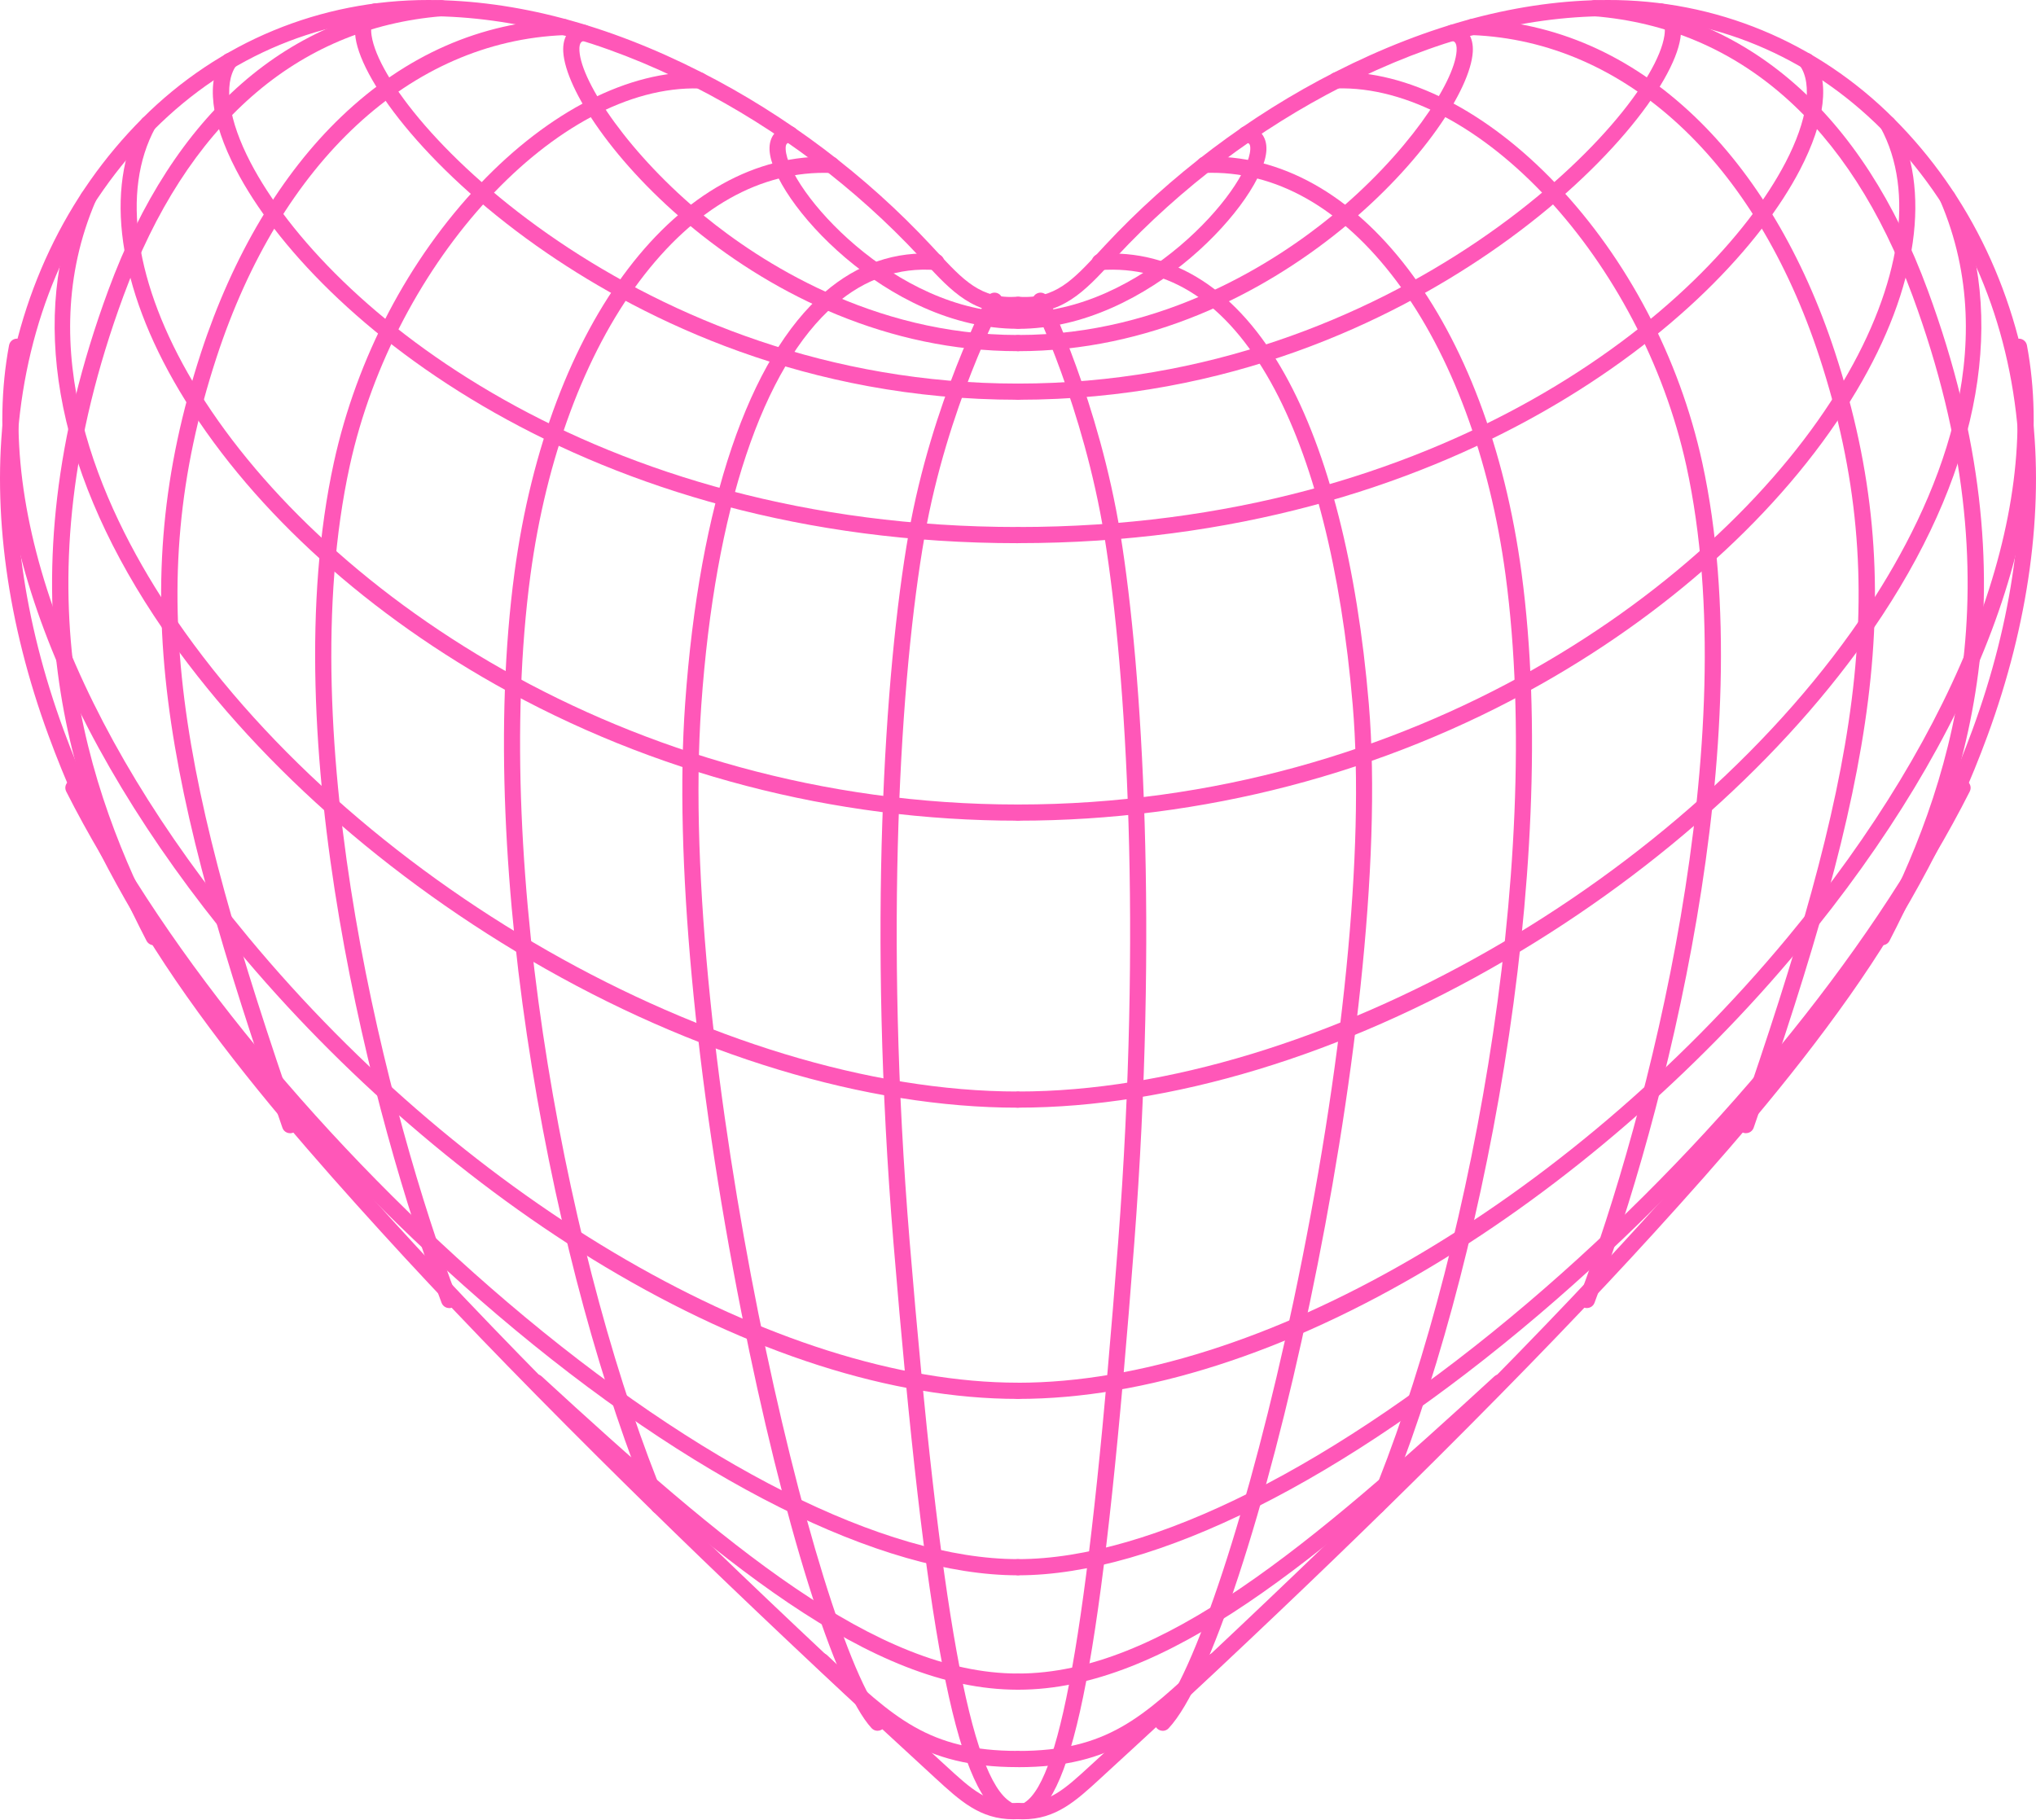
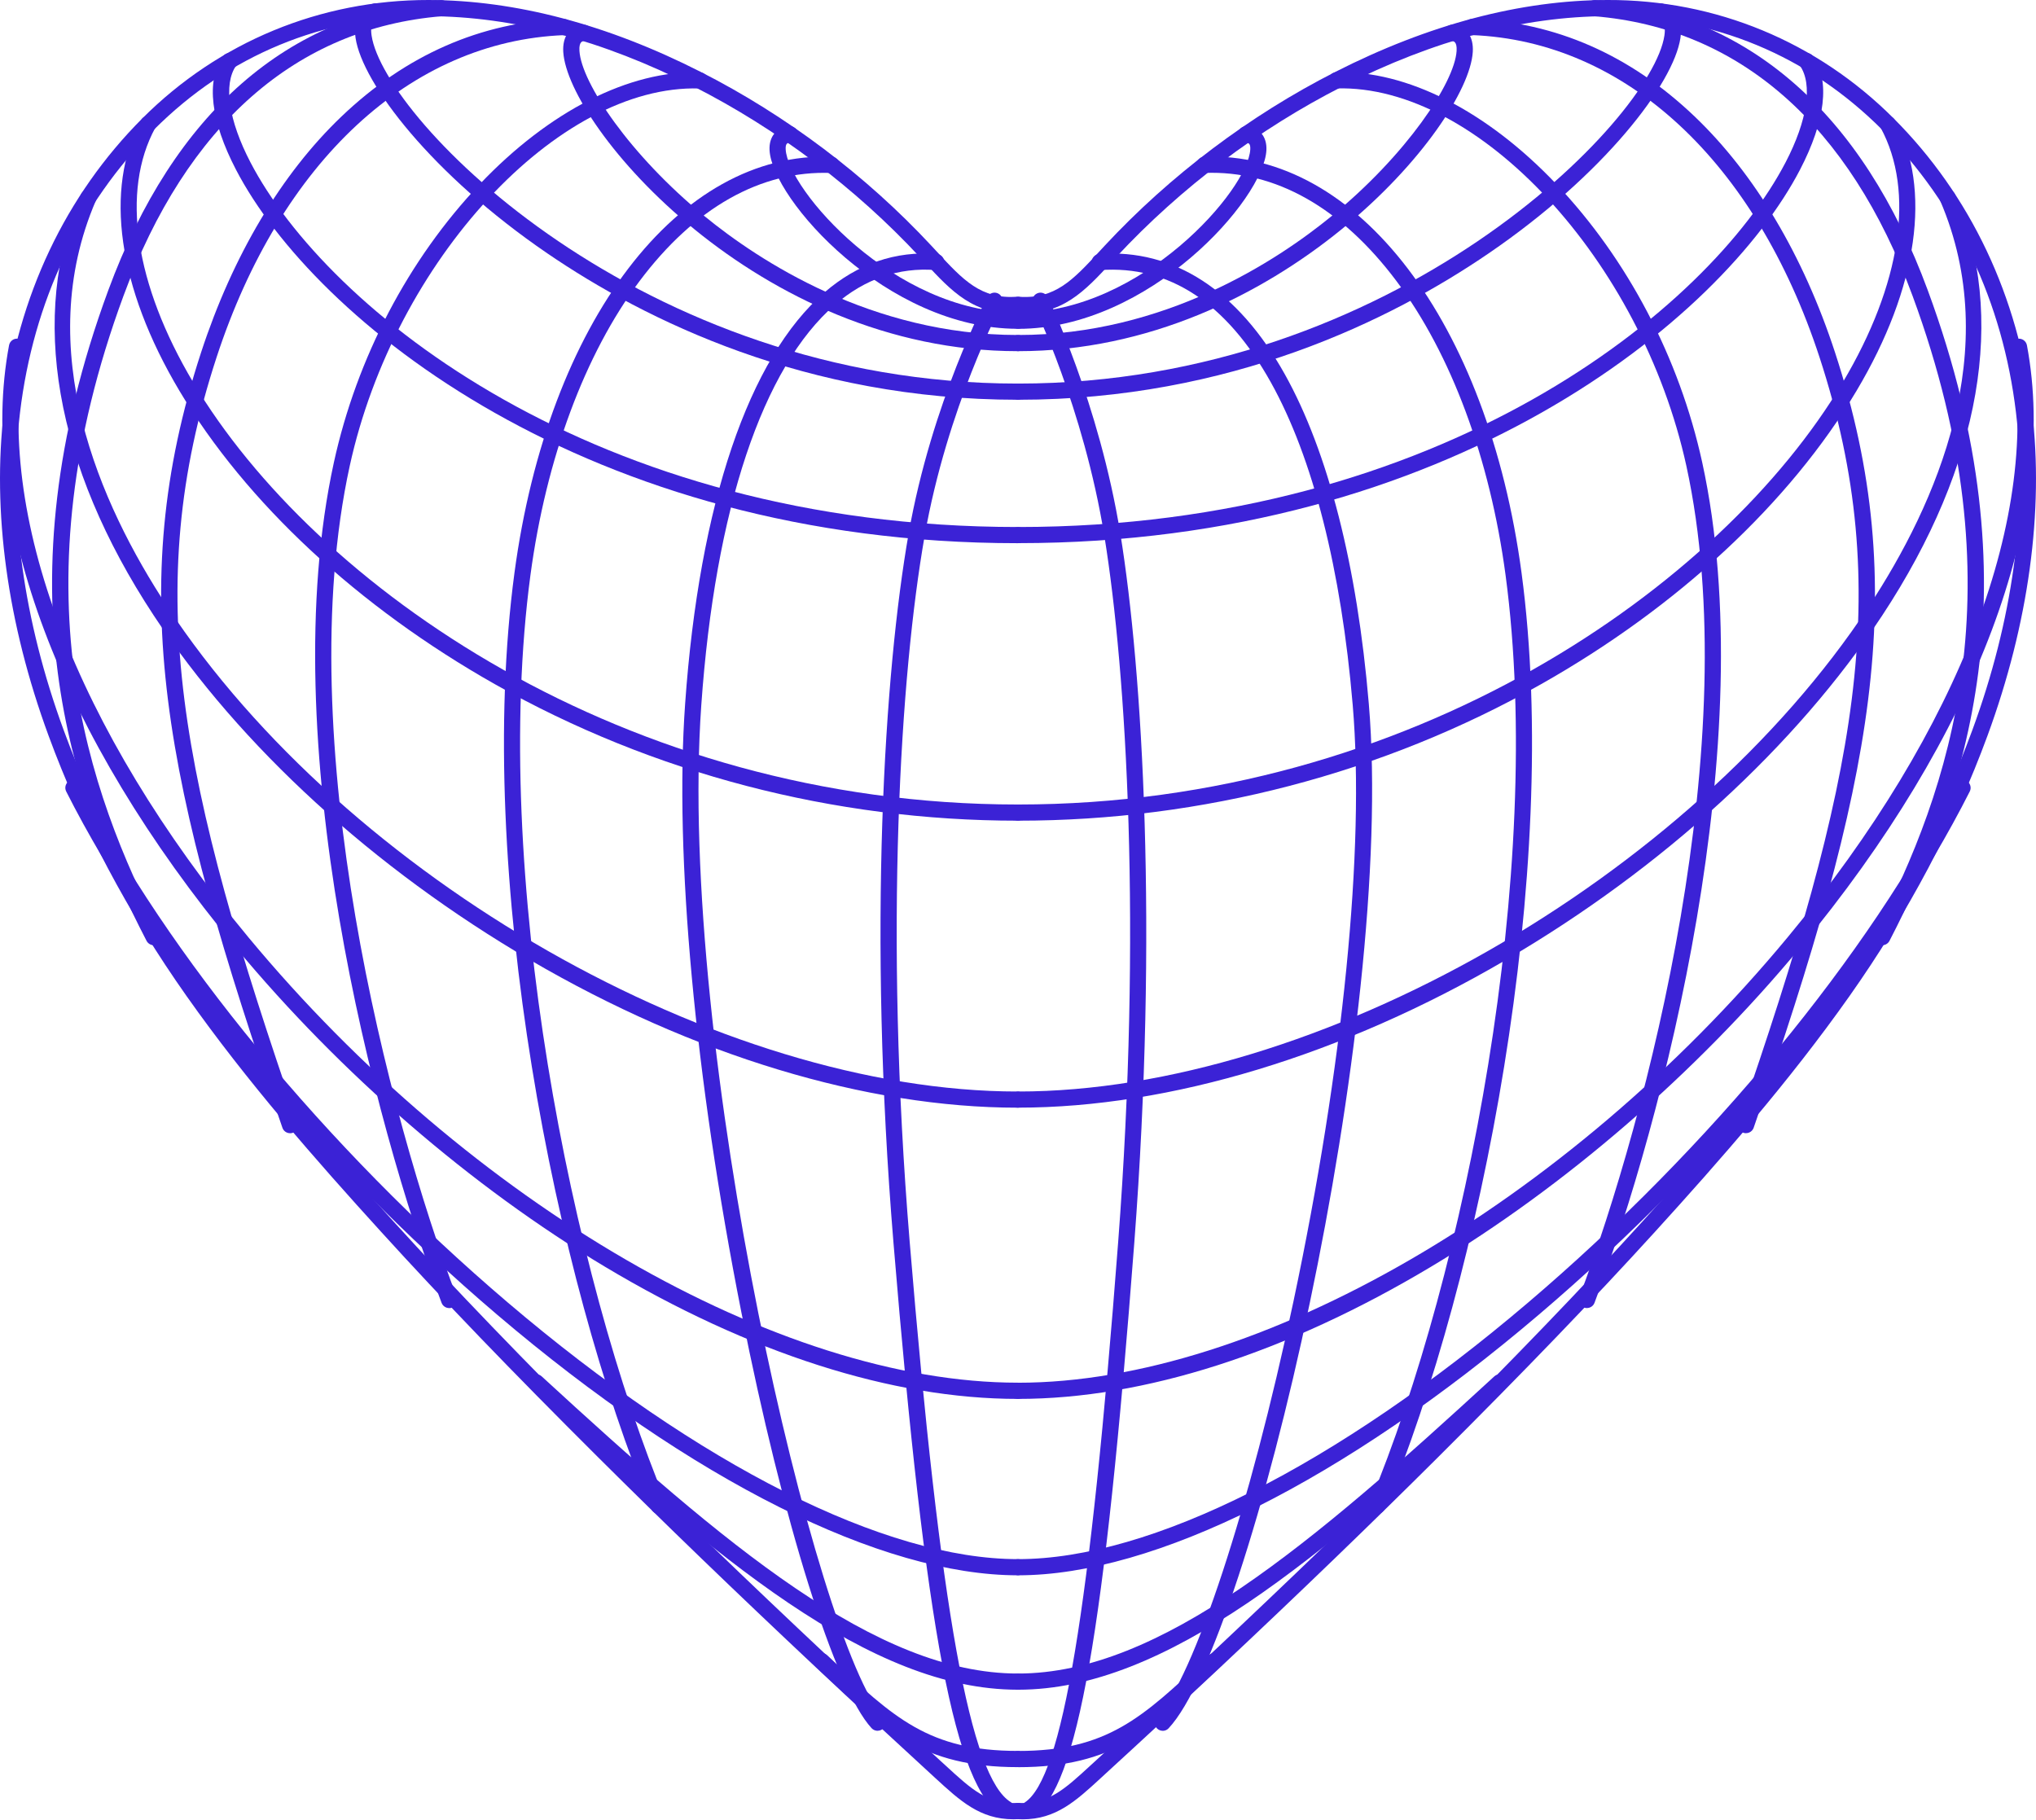
<svg xmlns="http://www.w3.org/2000/svg" id="Layer_2" data-name="Layer 2" viewBox="0 0 440.41 393.57">
  <g id="_ÎÓÈ_1" data-name="—ÎÓÈ_1">
    <g>
      <g>
        <g>
-           <path d="m220.15,302.63c-27.15,0-58.03-9.89-89.3-28.6-28.89-17.29-57.23-41.79-79.8-68.99C12.93,159.08-4.96,111.57,1.96,74.69c.18-.95,1.09-1.58,2.04-1.4.95.18,1.58,1.09,1.4,2.04-6.73,35.86,10.89,82.32,48.35,127.46,47.81,57.62,114.68,96.33,166.4,96.33.97,0,1.75.78,1.75,1.75s-.78,1.75-1.75,1.75Z" style="fill: #ff57b8;" />
-           <path d="m220.15,86.48c-45.8,0-80.62-17.23-101.77-31.68-24.95-17.05-39.99-36.73-41.47-46.59-.81-5.4,2.37-6.98,3.77-7.41.92-.28,1.9.24,2.19,1.16.28.92-.24,1.9-1.16,2.19-.49.15-1.78.55-1.33,3.55,2.72,18.15,58.27,75.28,139.77,75.28.97,0,1.75.78,1.75,1.75s-.78,1.75-1.75,1.75Z" style="fill: #ff57b8;" />
-           <path d="m220.15,340.79c-29.47,0-70.51-20.54-112.59-56.36-39.62-33.73-74.48-76.05-93.24-113.21-.44-.86-.09-1.92.77-2.35.86-.44,1.92-.09,2.35.77,18.56,36.76,53.1,78.68,92.38,112.12,41.46,35.29,81.67,55.53,110.32,55.53.97,0,1.75.78,1.75,1.75s-.78,1.75-1.75,1.75Z" style="fill: #ff57b8;" />
-           <path d="m220.15,75.97c-56.24,0-97.32-48.6-98.31-64.74-.2-3.32,1.36-5.52,4.2-5.87.96-.12,1.83.56,1.95,1.52.12.96-.56,1.83-1.52,1.95-.47.06-1.26.16-1.13,2.18.42,6.89,10.89,22.52,27.05,35.75,11.73,9.6,36.13,25.71,67.77,25.71.97,0,1.75.78,1.75,1.75s-.78,1.75-1.75,1.75Z" style="fill: #ff57b8;" />
-           <path d="m220.15,365.54c-31.91,0-65.17-28.26-105.34-65.21-.71-.65-.76-1.76-.1-2.47.65-.71,1.76-.76,2.47-.1,39.6,36.42,72.32,64.28,102.97,64.28.97,0,1.75.78,1.75,1.75s-.78,1.75-1.75,1.75Z" style="fill: #ff57b8;" />
-           <path d="m220.15,71.13c-28.33,0-53.2-28.09-53.69-38.68-.13-2.91,1.5-4.87,4.26-5.13.96-.09,1.81.62,1.9,1.58.09.96-.62,1.81-1.58,1.9-.69.06-1.15.2-1.09,1.48.4,8.66,23.48,35.34,50.19,35.34.97,0,1.75.78,1.75,1.75s-.78,1.75-1.75,1.75Z" style="fill: #ff57b8;" />
-           <path d="m220.15,382.29c-20.6,0-29.04-7.94-43.03-21.11l-.58-.55c-.7-.66-.74-1.77-.08-2.47.66-.7,1.77-.74,2.47-.08l.58.55c13.81,13,21.42,20.15,40.63,20.15.97,0,1.75.78,1.75,1.75s-.78,1.75-1.75,1.75Z" style="fill: #ff57b8;" />
-           <path d="m220.15,117.51c-93.2,0-152.18-48.31-169.09-80.78-5.51-10.58-6.53-19.29-2.86-24.52.55-.79,1.65-.98,2.44-.43.79.55.98,1.65.43,2.44-2.79,3.99-1.63,11.8,3.1,20.89,16.51,31.71,74.34,78.9,165.99,78.9.97,0,1.75.78,1.75,1.75s-.78,1.75-1.75,1.75Z" style="fill: #ff57b8;" />
-           <path d="m220.15,177.54c-39.82,0-78.93-10.21-113.09-29.52-29.59-16.73-53.83-39.27-68.25-63.48-13.32-22.36-16.34-43.7-8.3-58.55.46-.85,1.52-1.17,2.37-.7.85.46,1.17,1.52.7,2.37-7.44,13.73-4.44,33.81,8.23,55.09,26.18,43.97,93.16,91.29,178.33,91.29.97,0,1.75.78,1.75,1.75s-.78,1.75-1.75,1.75Z" style="fill: #ff57b8;" />
-           <path d="m220.15,239.63c-32.78,0-70.22-11.34-105.42-31.92-33.93-19.84-62.86-46.32-81.47-74.56C11.84,100.63,6.24,68.29,17.49,42.08c.38-.89,1.41-1.3,2.3-.92.89.38,1.3,1.41.92,2.3-13.81,32.16.8,65.47,15.48,87.76,38.76,58.83,119.57,104.91,183.96,104.91.97,0,1.75.78,1.75,1.75s-.78,1.75-1.75,1.75Z" style="fill: #ff57b8;" />
-           <path d="m219.2,393.57c-7.2,0-11.51-3.98-16.92-8.95l-1.03-.95c-8.4-7.7-16.73-15.42-24.76-22.96-17.4-16.34-32.81-31.21-47.12-45.46-18.74-18.66-33.64-34.14-46.89-48.72-14.15-15.56-29.05-32.51-42.11-51.03-12.7-18-22.75-36.97-29.87-56.36C1.59,134.91-1.74,110.59.86,88.84c2.96-24.73,13.31-46.6,29.95-63.25C47.35,9.04,69.33-.02,92.69,0c18.85.04,38.68,5.28,58.92,15.57,18.48,9.39,35.72,22.39,49.85,37.58l1.12,1.21c5.78,6.25,9.59,10.38,17.45,9.84.96-.07,1.8.66,1.87,1.63.07.96-.66,1.8-1.63,1.87-9.52.65-14.5-4.73-20.26-10.96l-1.11-1.2c-13.86-14.9-30.76-27.64-48.88-36.85-19.75-10.04-39.04-15.15-57.34-15.19-22.76-.06-43.29,8.45-59.39,24.56C17.21,44.15,7.2,65.31,4.33,89.25c-2.54,21.21.73,44.96,9.44,68.69,7.01,19.11,16.92,37.8,29.45,55.55,12.96,18.37,27.77,35.22,41.84,50.69,13.21,14.53,28.08,29.97,46.77,48.59,14.28,14.23,29.67,29.07,47.05,45.39,8.02,7.53,16.34,15.25,24.73,22.93l1.04.95c5.45,5.01,9.04,8.33,15.41,8,.96-.05,1.79.69,1.84,1.66.05.97-.69,1.79-1.66,1.84-.35.02-.7.03-1.04.03Z" style="fill: #ff57b8;" />
+           <path d="m220.15,302.63c-27.15,0-58.03-9.89-89.3-28.6-28.89-17.29-57.23-41.79-79.8-68.99C12.93,159.08-4.96,111.57,1.96,74.69c.18-.95,1.09-1.58,2.04-1.4.95.18,1.58,1.09,1.4,2.04-6.73,35.86,10.89,82.32,48.35,127.46,47.81,57.62,114.68,96.33,166.4,96.33.97,0,1.75.78,1.75,1.75s-.78,1.75-1.75,1.75Z" style="fill: #3B22D6;" />
+           <path d="m220.15,86.48c-45.8,0-80.62-17.23-101.77-31.68-24.95-17.05-39.99-36.73-41.47-46.59-.81-5.4,2.37-6.98,3.77-7.41.92-.28,1.9.24,2.19,1.16.28.92-.24,1.9-1.16,2.19-.49.15-1.78.55-1.33,3.55,2.72,18.15,58.27,75.28,139.77,75.28.97,0,1.75.78,1.75,1.75s-.78,1.75-1.75,1.75Z" style="fill: #3B22D6;" />
+           <path d="m220.15,340.79c-29.47,0-70.51-20.54-112.59-56.36-39.62-33.73-74.48-76.05-93.24-113.21-.44-.86-.09-1.92.77-2.35.86-.44,1.92-.09,2.35.77,18.56,36.76,53.1,78.68,92.38,112.12,41.46,35.29,81.67,55.53,110.32,55.53.97,0,1.75.78,1.75,1.75s-.78,1.75-1.75,1.75Z" style="fill: #3B22D6;" />
+           <path d="m220.15,75.97c-56.24,0-97.32-48.6-98.31-64.74-.2-3.32,1.36-5.52,4.2-5.87.96-.12,1.83.56,1.95,1.52.12.96-.56,1.83-1.52,1.95-.47.06-1.26.16-1.13,2.18.42,6.89,10.89,22.52,27.05,35.75,11.73,9.6,36.13,25.71,67.77,25.71.97,0,1.75.78,1.75,1.75s-.78,1.75-1.75,1.75Z" style="fill: #3B22D6;" />
+           <path d="m220.15,365.54c-31.91,0-65.17-28.26-105.34-65.21-.71-.65-.76-1.76-.1-2.47.65-.71,1.76-.76,2.47-.1,39.6,36.42,72.32,64.28,102.97,64.28.97,0,1.75.78,1.75,1.75s-.78,1.75-1.75,1.75Z" style="fill: #3B22D6;" />
+           <path d="m220.15,71.13c-28.33,0-53.2-28.09-53.69-38.68-.13-2.91,1.5-4.87,4.26-5.13.96-.09,1.81.62,1.9,1.58.09.96-.62,1.81-1.58,1.9-.69.06-1.15.2-1.09,1.48.4,8.66,23.48,35.34,50.19,35.34.97,0,1.75.78,1.75,1.75s-.78,1.75-1.75,1.75Z" style="fill: #3B22D6;" />
+           <path d="m220.15,382.29c-20.6,0-29.04-7.94-43.03-21.11l-.58-.55c-.7-.66-.74-1.77-.08-2.47.66-.7,1.77-.74,2.47-.08l.58.55c13.81,13,21.42,20.15,40.63,20.15.97,0,1.75.78,1.75,1.75s-.78,1.75-1.75,1.75Z" style="fill: #3B22D6;" />
+           <path d="m220.15,117.51c-93.2,0-152.18-48.31-169.09-80.78-5.51-10.58-6.53-19.29-2.86-24.52.55-.79,1.65-.98,2.44-.43.79.55.98,1.65.43,2.44-2.79,3.99-1.63,11.8,3.1,20.89,16.51,31.71,74.34,78.9,165.99,78.9.97,0,1.75.78,1.75,1.75s-.78,1.75-1.75,1.75Z" style="fill: #3B22D6;" />
+           <path d="m220.15,177.54c-39.82,0-78.93-10.21-113.09-29.52-29.59-16.73-53.83-39.27-68.25-63.48-13.32-22.36-16.34-43.7-8.3-58.55.46-.85,1.52-1.17,2.37-.7.85.46,1.17,1.52.7,2.37-7.44,13.73-4.44,33.81,8.23,55.09,26.18,43.97,93.16,91.29,178.33,91.29.97,0,1.75.78,1.75,1.75s-.78,1.75-1.75,1.75Z" style="fill: #3B22D6;" />
+           <path d="m220.15,239.63c-32.78,0-70.22-11.34-105.42-31.92-33.93-19.84-62.86-46.32-81.47-74.56C11.84,100.63,6.24,68.29,17.49,42.08c.38-.89,1.41-1.3,2.3-.92.89.38,1.3,1.41.92,2.3-13.81,32.16.8,65.47,15.48,87.76,38.76,58.83,119.57,104.91,183.96,104.91.97,0,1.75.78,1.75,1.75s-.78,1.75-1.75,1.75Z" style="fill: #3B22D6;" />
+           <path d="m219.2,393.57c-7.2,0-11.51-3.98-16.92-8.95l-1.03-.95c-8.4-7.7-16.73-15.42-24.76-22.96-17.4-16.34-32.81-31.21-47.12-45.46-18.74-18.66-33.64-34.14-46.89-48.72-14.15-15.56-29.05-32.51-42.11-51.03-12.7-18-22.75-36.97-29.87-56.36C1.59,134.91-1.74,110.59.86,88.84c2.96-24.73,13.31-46.6,29.95-63.25C47.35,9.04,69.33-.02,92.69,0c18.85.04,38.68,5.28,58.92,15.57,18.48,9.39,35.72,22.39,49.85,37.58l1.12,1.21c5.78,6.25,9.59,10.38,17.45,9.84.96-.07,1.8.66,1.87,1.63.07.96-.66,1.8-1.63,1.87-9.52.65-14.5-4.73-20.26-10.96l-1.11-1.2c-13.86-14.9-30.76-27.64-48.88-36.85-19.75-10.04-39.04-15.15-57.34-15.19-22.76-.06-43.29,8.45-59.39,24.56C17.21,44.15,7.2,65.31,4.33,89.25c-2.54,21.21.73,44.96,9.44,68.69,7.01,19.11,16.92,37.8,29.45,55.55,12.96,18.37,27.77,35.22,41.84,50.69,13.21,14.53,28.08,29.97,46.77,48.59,14.28,14.23,29.67,29.07,47.05,45.39,8.02,7.53,16.34,15.25,24.73,22.93l1.04.95c5.45,5.01,9.04,8.33,15.41,8,.96-.05,1.79.69,1.84,1.66.05.97-.69,1.79-1.66,1.84-.35.02-.7.03-1.04.03Z" style="fill: #3B22D6;" />
        </g>
-         <path d="m217.78,393.15c-.31,0-.62-.08-.9-.25-10.25-6.14-16.65-39.76-23.61-124.03-5.58-67.59-1.97-123.56,3.27-153.4,5-28.48,16.92-51.02,17.04-51.24.46-.85,1.52-1.17,2.37-.72.85.46,1.17,1.52.72,2.37-.12.22-11.79,22.28-16.68,50.19-5.2,29.63-8.78,85.25-3.22,152.51,6.59,79.77,13.14,116.05,21.92,121.31.83.5,1.1,1.57.6,2.4-.33.55-.91.85-1.5.85Z" style="fill: #ff57b8;" />
+         <path d="m217.78,393.15c-.31,0-.62-.08-.9-.25-10.25-6.14-16.65-39.76-23.61-124.03-5.58-67.59-1.97-123.56,3.27-153.4,5-28.48,16.92-51.02,17.04-51.24.46-.85,1.52-1.17,2.37-.72.85.46,1.17,1.52.72,2.37-.12.22-11.79,22.28-16.68,50.19-5.2,29.63-8.78,85.25-3.22,152.51,6.59,79.77,13.14,116.05,21.92,121.31.83.5,1.1,1.57.6,2.4-.33.55-.91.85-1.5.85Z" style="fill: #3B22D6;" />
        <g>
-           <path d="m189.83,374.43c-.47,0-.94-.19-1.29-.56-7.91-8.58-19.22-44.73-28.17-89.96-10.06-50.87-14.5-98.85-12.17-131.64,3.06-43.27,13.77-74.89,30.15-89.02,7.19-6.2,15.36-9,24.29-8.32.96.07,1.68.92,1.61,1.88-.07.96-.91,1.69-1.88,1.61-7.96-.61-15.28,1.91-21.73,7.48-15.67,13.52-25.95,44.28-28.94,86.61-5.27,74.51,25.02,203.35,39.42,218.98.66.71.61,1.82-.1,2.47-.34.31-.76.46-1.19.46Z" style="fill: #ff57b8;" />
-           <path d="m142.51,327.51c-.69,0-1.34-.4-1.62-1.08-20.81-49.89-38.26-137.8-29.61-202.48,7.28-54.29,35.5-91.31,68.65-90.03.97.04,1.72.85,1.68,1.82-.04.97-.86,1.72-1.82,1.68-15.21-.59-29.55,7.51-41.47,23.42-11.82,15.78-20.2,38.36-23.58,63.58-8.56,64.07,8.75,151.21,29.38,200.67.37.89-.05,1.92-.94,2.29-.22.09-.45.14-.67.14Z" style="fill: #ff57b8;" />
-           <path d="m97.16,282.98c-.71,0-1.37-.43-1.64-1.13-14.82-39.29-36.4-121.78-23.3-181.8,4.94-22.6,16.15-43.98,31.56-60.21,15.03-15.83,32.38-24.65,47.61-24.2.97.03,1.73.84,1.7,1.8-.03.97-.84,1.73-1.8,1.7-30.57-.91-65.93,37.24-75.64,81.66-12.92,59.22,8.48,140.89,23.16,179.82.34.9-.12,1.91-1.02,2.26-.2.08-.41.11-.62.11Z" style="fill: #ff57b8;" />
-           <path d="m62.74,245.15c-.73,0-1.4-.45-1.65-1.18-25.74-74.43-34.39-116.32-17.59-167.74,6.86-20.96,17.36-38.61,30.37-51.03,13.93-13.3,30.09-20.4,48.04-21.1.96-.03,1.78.71,1.82,1.68.04.97-.71,1.78-1.68,1.82-33.24,1.3-61.35,27.36-75.21,69.72-16.49,50.46-7.9,91.84,17.57,165.51.32.91-.17,1.91-1.08,2.23-.19.07-.38.1-.57.1Z" style="fill: #ff57b8;" />
-           <path d="m33.26,204.48c-.63,0-1.24-.34-1.56-.95C15.34,171.93-.38,127.38,23.42,62.8,37.56,24.43,62.41,2.72,95.29.02c.97-.08,1.81.64,1.89,1.6.08.96-.64,1.81-1.6,1.89-31.42,2.58-55.24,23.5-68.87,60.5-23.33,63.29-7.92,106.95,8.11,137.91.44.86.11,1.91-.75,2.36-.26.13-.53.2-.8.2Z" style="fill: #ff57b8;" />
+           <path d="m189.83,374.43c-.47,0-.94-.19-1.29-.56-7.91-8.58-19.22-44.73-28.17-89.96-10.06-50.87-14.5-98.85-12.17-131.64,3.06-43.27,13.77-74.89,30.15-89.02,7.19-6.2,15.36-9,24.29-8.32.96.07,1.68.92,1.61,1.88-.07.96-.91,1.69-1.88,1.61-7.96-.61-15.28,1.91-21.73,7.48-15.67,13.52-25.95,44.28-28.94,86.61-5.27,74.51,25.02,203.35,39.42,218.98.66.71.61,1.82-.1,2.47-.34.31-.76.46-1.19.46Z" style="fill: #3B22D6;" />
+           <path d="m142.51,327.51c-.69,0-1.34-.4-1.62-1.08-20.81-49.89-38.26-137.8-29.61-202.48,7.28-54.29,35.5-91.31,68.65-90.03.97.04,1.72.85,1.68,1.82-.04.97-.86,1.72-1.82,1.68-15.21-.59-29.55,7.51-41.47,23.42-11.82,15.78-20.2,38.36-23.58,63.58-8.56,64.07,8.75,151.21,29.38,200.67.37.89-.05,1.92-.94,2.29-.22.09-.45.14-.67.14Z" style="fill: #3B22D6;" />
+           <path d="m97.16,282.98c-.71,0-1.37-.43-1.64-1.13-14.82-39.29-36.4-121.78-23.3-181.8,4.94-22.6,16.15-43.98,31.56-60.21,15.03-15.83,32.38-24.65,47.61-24.2.97.03,1.73.84,1.7,1.8-.03.97-.84,1.73-1.8,1.7-30.57-.91-65.93,37.24-75.64,81.66-12.92,59.22,8.48,140.89,23.16,179.82.34.9-.12,1.91-1.02,2.26-.2.08-.41.11-.62.11Z" style="fill: #3B22D6;" />
+           <path d="m62.74,245.15c-.73,0-1.4-.45-1.65-1.18-25.74-74.43-34.39-116.32-17.59-167.74,6.86-20.96,17.36-38.61,30.37-51.03,13.93-13.3,30.09-20.4,48.04-21.1.96-.03,1.78.71,1.82,1.68.04.97-.71,1.78-1.68,1.82-33.24,1.3-61.35,27.36-75.21,69.72-16.49,50.46-7.9,91.84,17.57,165.51.32.91-.17,1.91-1.08,2.23-.19.07-.38.1-.57.1Z" style="fill: #3B22D6;" />
+           <path d="m33.26,204.48c-.63,0-1.24-.34-1.56-.95C15.34,171.93-.38,127.38,23.42,62.8,37.56,24.43,62.41,2.72,95.29.02c.97-.08,1.81.64,1.89,1.6.08.96-.64,1.81-1.6,1.89-31.42,2.58-55.24,23.5-68.87,60.5-23.33,63.29-7.92,106.95,8.11,137.91.44.86.11,1.91-.75,2.36-.26.13-.53.2-.8.2Z" style="fill: #3B22D6;" />
        </g>
      </g>
      <g>
        <g>
-           <path d="m220.26,302.63c-.97,0-1.75-.78-1.75-1.75s.78-1.75,1.75-1.75c51.73,0,118.6-38.71,166.4-96.33,37.46-45.14,55.08-91.6,48.35-127.46-.18-.95.45-1.86,1.4-2.04.95-.18,1.86.45,2.04,1.4,6.93,36.89-10.97,84.4-49.09,130.34-22.57,27.21-50.91,51.71-79.8,68.99-31.27,18.71-62.14,28.6-89.3,28.6Z" style="fill: #ff57b8;" />
-           <path d="m220.26,86.48c-.97,0-1.75-.78-1.75-1.75s.78-1.75,1.75-1.75c81.5,0,137.05-57.13,139.77-75.28.45-3-.85-3.4-1.33-3.55-.92-.28-1.44-1.26-1.16-2.19.28-.92,1.26-1.44,2.19-1.16,1.4.43,4.58,2.02,3.77,7.41-1.48,9.86-16.51,29.54-41.47,46.59-21.15,14.45-55.97,31.68-101.77,31.68Z" style="fill: #ff57b8;" />
-           <path d="m220.26,340.79c-.97,0-1.75-.78-1.75-1.75s.78-1.75,1.75-1.75c28.65,0,68.86-20.24,110.32-55.53,39.29-33.44,73.82-75.36,92.38-112.12.44-.86,1.49-1.21,2.35-.77.86.44,1.21,1.49.77,2.35-18.76,37.16-53.62,79.48-93.24,113.21-42.08,35.82-83.12,56.36-112.59,56.36Z" style="fill: #ff57b8;" />
-           <path d="m220.26,75.97c-.97,0-1.75-.78-1.75-1.75s.78-1.75,1.75-1.75c31.64,0,56.04-16.11,67.77-25.71,16.16-13.23,26.62-28.86,27.05-35.75.12-2.02-.66-2.12-1.13-2.18-.96-.12-1.64-.99-1.52-1.95.12-.96.99-1.64,1.95-1.52,2.83.35,4.4,2.54,4.2,5.87-.99,16.14-42.07,64.74-98.31,64.74Z" style="fill: #ff57b8;" />
-           <path d="m220.26,365.54c-.97,0-1.75-.78-1.75-1.75s.78-1.75,1.75-1.75c30.65,0,63.37-27.86,102.97-64.28.71-.65,1.82-.61,2.47.1.65.71.61,1.82-.1,2.47-40.16,36.95-73.42,65.21-105.34,65.21Z" style="fill: #ff57b8;" />
-           <path d="m220.26,71.13c-.97,0-1.75-.78-1.75-1.75s.78-1.75,1.75-1.75c26.71,0,49.79-26.69,50.19-35.34.06-1.28-.39-1.41-1.09-1.48-.96-.09-1.67-.94-1.58-1.9.09-.96.94-1.67,1.9-1.58,2.76.26,4.39,2.22,4.26,5.13-.49,10.6-25.36,38.68-53.69,38.68Z" style="fill: #ff57b8;" />
-           <path d="m220.26,382.29c-.97,0-1.75-.78-1.75-1.75s.78-1.75,1.75-1.75c19.21,0,26.82-7.16,40.63-20.15l.58-.55c.7-.66,1.81-.63,2.47.08.66.7.63,1.81-.08,2.47l-.58.55c-13.99,13.16-22.43,21.11-43.03,21.11Z" style="fill: #ff57b8;" />
-           <path d="m220.26,117.51c-.97,0-1.75-.78-1.75-1.75s.78-1.75,1.75-1.75c91.64,0,149.47-47.18,165.99-78.9,4.73-9.09,5.89-16.9,3.1-20.9-.55-.79-.36-1.88.43-2.44.79-.55,1.88-.36,2.44.43,3.66,5.23,2.64,13.94-2.86,24.52-16.91,32.47-75.89,80.78-169.09,80.78Z" style="fill: #ff57b8;" />
-           <path d="m220.26,177.54c-.97,0-1.75-.78-1.75-1.75s.78-1.75,1.75-1.75c85.17,0,152.15-47.32,178.33-91.29,12.67-21.28,15.67-41.36,8.23-55.09-.46-.85-.14-1.91.7-2.37.85-.46,1.91-.14,2.37.7,8.04,14.84,5.02,36.19-8.3,58.55-14.42,24.21-38.66,46.76-68.25,63.48-34.16,19.31-73.27,29.52-113.09,29.52Z" style="fill: #ff57b8;" />
-           <path d="m220.26,239.63c-.97,0-1.75-.78-1.75-1.75s.78-1.75,1.75-1.75c64.39,0,145.2-46.08,183.96-104.91,14.68-22.29,29.29-55.6,15.48-87.76-.38-.89.03-1.92.92-2.3.89-.38,1.92.03,2.3.92,11.25,26.21,5.65,58.55-15.77,91.06-18.61,28.24-47.54,54.72-81.47,74.56-35.2,20.58-72.63,31.92-105.42,31.92Z" style="fill: #ff57b8;" />
-           <path d="m221.21,393.57c-.34,0-.69,0-1.04-.03-.97-.05-1.71-.87-1.66-1.84.05-.97.88-1.71,1.84-1.66,6.37.32,9.96-2.99,15.41-8l1.04-.95c8.4-7.69,16.72-15.41,24.73-22.93,17.37-16.32,32.76-31.16,47.05-45.39,18.69-18.62,33.56-34.06,46.77-48.59,14.07-15.47,28.88-32.32,41.84-50.69,12.52-17.75,22.43-36.44,29.45-55.55,8.71-23.73,11.98-47.48,9.44-68.69-2.86-23.94-12.87-45.1-28.95-61.19-16.06-16.07-36.53-24.56-59.2-24.56-.06,0-.13,0-.19,0-18.3.04-37.59,5.15-57.34,15.19-18.12,9.21-35.02,21.95-48.88,36.85l-1.11,1.2c-5.76,6.23-10.74,11.61-20.26,10.96-.96-.07-1.69-.9-1.63-1.87.07-.96.9-1.69,1.87-1.63,7.85.54,11.67-3.59,17.45-9.84l1.12-1.21c14.13-15.19,31.37-28.19,49.85-37.58C309.04,5.28,328.87.04,347.72,0c23.4-.07,45.34,9.04,61.88,25.59,16.64,16.65,27,38.52,29.95,63.25,2.6,21.75-.73,46.07-9.63,70.31-7.12,19.39-17.17,38.36-29.87,56.36-13.07,18.52-27.96,35.47-42.11,51.03-13.26,14.57-28.16,30.05-46.89,48.72-14.31,14.25-29.72,29.12-47.12,45.46-8.02,7.53-16.35,15.26-24.76,22.96l-1.03.95c-5.4,4.97-9.72,8.95-16.92,8.95Z" style="fill: #ff57b8;" />
+           <path d="m220.26,302.63c-.97,0-1.75-.78-1.75-1.75s.78-1.75,1.75-1.75c51.73,0,118.6-38.71,166.4-96.33,37.46-45.14,55.08-91.6,48.35-127.46-.18-.95.45-1.86,1.4-2.04.95-.18,1.86.45,2.04,1.4,6.93,36.89-10.97,84.4-49.09,130.34-22.57,27.21-50.91,51.71-79.8,68.99-31.27,18.71-62.14,28.6-89.3,28.6Z" style="fill: #3B22D6;" />
+           <path d="m220.26,86.48c-.97,0-1.75-.78-1.75-1.75s.78-1.75,1.75-1.75c81.5,0,137.05-57.13,139.77-75.28.45-3-.85-3.4-1.33-3.55-.92-.28-1.44-1.26-1.16-2.19.28-.92,1.26-1.44,2.19-1.16,1.4.43,4.58,2.02,3.77,7.41-1.48,9.86-16.51,29.54-41.47,46.59-21.15,14.45-55.97,31.68-101.77,31.68Z" style="fill: #3B22D6;" />
+           <path d="m220.26,340.79c-.97,0-1.75-.78-1.75-1.75s.78-1.75,1.75-1.75c28.65,0,68.86-20.24,110.32-55.53,39.29-33.44,73.82-75.36,92.38-112.12.44-.86,1.49-1.21,2.35-.77.86.44,1.21,1.49.77,2.35-18.76,37.16-53.62,79.48-93.24,113.21-42.08,35.82-83.12,56.36-112.59,56.36Z" style="fill: #3B22D6;" />
+           <path d="m220.26,75.97c-.97,0-1.75-.78-1.75-1.75s.78-1.75,1.75-1.75c31.64,0,56.04-16.11,67.77-25.71,16.16-13.23,26.62-28.86,27.05-35.75.12-2.02-.66-2.12-1.13-2.18-.96-.12-1.64-.99-1.52-1.95.12-.96.99-1.64,1.95-1.52,2.83.35,4.4,2.54,4.2,5.87-.99,16.14-42.07,64.74-98.31,64.74Z" style="fill: #3B22D6;" />
+           <path d="m220.26,365.54c-.97,0-1.75-.78-1.75-1.75s.78-1.75,1.75-1.75c30.65,0,63.37-27.86,102.97-64.28.71-.65,1.82-.61,2.47.1.65.71.61,1.82-.1,2.47-40.16,36.95-73.42,65.21-105.34,65.21Z" style="fill: #3B22D6;" />
+           <path d="m220.26,71.13c-.97,0-1.75-.78-1.75-1.75s.78-1.75,1.75-1.75c26.71,0,49.79-26.69,50.19-35.34.06-1.28-.39-1.41-1.09-1.48-.96-.09-1.67-.94-1.58-1.9.09-.96.94-1.67,1.9-1.58,2.76.26,4.39,2.22,4.26,5.13-.49,10.6-25.36,38.68-53.69,38.68Z" style="fill: #3B22D6;" />
+           <path d="m220.26,382.29c-.97,0-1.75-.78-1.75-1.75s.78-1.75,1.75-1.75c19.21,0,26.82-7.16,40.63-20.15l.58-.55c.7-.66,1.81-.63,2.47.08.66.7.63,1.81-.08,2.47l-.58.55c-13.99,13.16-22.43,21.11-43.03,21.11Z" style="fill: #3B22D6;" />
+           <path d="m220.26,117.51c-.97,0-1.75-.78-1.75-1.75s.78-1.75,1.75-1.75c91.64,0,149.47-47.18,165.99-78.9,4.73-9.09,5.89-16.9,3.1-20.9-.55-.79-.36-1.88.43-2.44.79-.55,1.88-.36,2.44.43,3.66,5.23,2.64,13.94-2.86,24.52-16.91,32.47-75.89,80.78-169.09,80.78Z" style="fill: #3B22D6;" />
+           <path d="m220.26,177.54c-.97,0-1.75-.78-1.75-1.75s.78-1.75,1.75-1.75c85.17,0,152.15-47.32,178.33-91.29,12.67-21.28,15.67-41.36,8.23-55.09-.46-.85-.14-1.91.7-2.37.85-.46,1.91-.14,2.37.7,8.04,14.84,5.02,36.19-8.3,58.55-14.42,24.21-38.66,46.76-68.25,63.48-34.16,19.31-73.27,29.52-113.09,29.52Z" style="fill: #3B22D6;" />
+           <path d="m220.26,239.63c-.97,0-1.75-.78-1.75-1.75s.78-1.75,1.75-1.75c64.39,0,145.2-46.08,183.96-104.91,14.68-22.29,29.29-55.6,15.48-87.76-.38-.89.03-1.92.92-2.3.89-.38,1.92.03,2.3.92,11.25,26.21,5.65,58.55-15.77,91.06-18.61,28.24-47.54,54.72-81.47,74.56-35.2,20.58-72.63,31.92-105.42,31.92Z" style="fill: #3B22D6;" />
+           <path d="m221.21,393.57c-.34,0-.69,0-1.04-.03-.97-.05-1.71-.87-1.66-1.84.05-.97.88-1.71,1.84-1.66,6.37.32,9.96-2.99,15.41-8l1.04-.95c8.4-7.69,16.72-15.41,24.73-22.93,17.37-16.32,32.76-31.16,47.05-45.39,18.69-18.62,33.56-34.06,46.77-48.59,14.07-15.47,28.88-32.32,41.84-50.69,12.52-17.75,22.43-36.44,29.45-55.55,8.71-23.73,11.98-47.48,9.44-68.69-2.86-23.94-12.87-45.1-28.95-61.19-16.06-16.07-36.53-24.56-59.2-24.56-.06,0-.13,0-.19,0-18.3.04-37.59,5.15-57.34,15.19-18.12,9.21-35.02,21.95-48.88,36.85l-1.11,1.2c-5.76,6.23-10.74,11.61-20.26,10.96-.96-.07-1.69-.9-1.63-1.87.07-.96.9-1.69,1.87-1.63,7.85.54,11.67-3.59,17.45-9.84l1.12-1.21c14.13-15.19,31.37-28.19,49.85-37.58C309.04,5.28,328.87.04,347.72,0c23.4-.07,45.34,9.04,61.88,25.59,16.64,16.65,27,38.52,29.95,63.25,2.6,21.75-.73,46.07-9.63,70.31-7.12,19.39-17.17,38.36-29.87,56.36-13.07,18.52-27.96,35.47-42.11,51.03-13.26,14.57-28.16,30.05-46.89,48.72-14.31,14.25-29.72,29.12-47.12,45.46-8.02,7.53-16.35,15.26-24.76,22.96l-1.03.95c-5.4,4.97-9.72,8.95-16.92,8.95Z" style="fill: #3B22D6;" />
        </g>
-         <path d="m222.63,393.15c-.57,0-1.13-.28-1.47-.8-.53-.81-.3-1.89.51-2.42,8.09-5.25,14.13-41.54,20.21-121.33,5.12-67.27,1.82-122.91-2.98-152.55-4.52-27.93-15.29-50-15.4-50.22-.43-.87-.07-1.92.8-2.34.87-.43,1.92-.07,2.34.8.11.22,11.1,22.74,15.71,51.21,4.83,29.84,8.16,85.8,3.01,153.37-6.42,84.25-12.32,117.85-21.79,124-.29.19-.62.28-.95.28Z" style="fill: #ff57b8;" />
+         <path d="m222.63,393.15c-.57,0-1.13-.28-1.47-.8-.53-.81-.3-1.89.51-2.42,8.09-5.25,14.13-41.54,20.21-121.33,5.12-67.27,1.82-122.91-2.98-152.55-4.52-27.93-15.29-50-15.4-50.22-.43-.87-.07-1.92.8-2.34.87-.43,1.92-.07,2.34.8.11.22,11.1,22.74,15.71,51.21,4.83,29.84,8.16,85.8,3.01,153.37-6.42,84.25-12.32,117.85-21.79,124-.29.19-.62.28-.95.28Z" style="fill: #3B22D6;" />
        <g>
-           <path d="m251.52,374.43c-.43,0-.86-.16-1.2-.47-.7-.66-.74-1.77-.08-2.47,7.99-8.51,20.13-45.46,29.53-89.86,10.79-50.94,15.47-97.99,12.84-129.09-2.49-29.36-8.61-53.51-17.72-69.84-9.58-17.17-21.98-25.33-36.87-24.27-.96.07-1.8-.66-1.87-1.62-.07-.96.66-1.8,1.62-1.87,16.13-1.15,30.02,7.86,40.17,26.06,9.35,16.76,15.63,41.39,18.15,71.25,5.84,69.14-25.45,202.61-43.31,221.64-.34.37-.81.55-1.28.55Z" style="fill: #ff57b8;" />
-           <path d="m297.9,327.51c-.22,0-.45-.04-.67-.14-.89-.37-1.31-1.4-.94-2.29,20.63-49.46,37.94-136.6,29.38-200.67-3.38-25.22-11.75-47.8-23.58-63.58-11.92-15.91-26.25-24-41.47-23.42-.97.04-1.78-.72-1.82-1.68-.04-.97.72-1.78,1.68-1.82,33.14-1.28,61.37,35.74,68.65,90.03,8.64,64.68-8.81,152.6-29.61,202.48-.28.67-.93,1.08-1.62,1.08Z" style="fill: #ff57b8;" />
-           <path d="m343.26,282.98c-.21,0-.41-.04-.62-.11-.9-.34-1.36-1.35-1.02-2.26,14.68-38.93,36.08-120.6,23.16-179.82-9.72-44.42-45.05-82.56-75.64-81.66-.97.03-1.77-.73-1.8-1.7-.03-.97.73-1.77,1.7-1.8,15.23-.46,32.58,8.36,47.61,24.2,15.41,16.23,26.62,37.62,31.56,60.21,13.1,60.02-8.49,142.52-23.3,181.8-.26.7-.93,1.13-1.64,1.13Z" style="fill: #ff57b8;" />
-           <path d="m377.67,245.15c-.19,0-.38-.03-.57-.1-.91-.32-1.4-1.31-1.08-2.23,25.48-73.67,34.06-115.04,17.57-165.51-13.86-42.35-41.98-68.42-75.21-69.72-.97-.04-1.72-.85-1.68-1.82.04-.97.86-1.72,1.82-1.68,17.95.7,34.11,7.8,48.04,21.1,13.01,12.42,23.51,30.06,30.37,51.03,16.8,51.42,8.15,93.31-17.59,167.74-.25.72-.93,1.18-1.65,1.18Z" style="fill: #ff57b8;" />
-           <path d="m407.15,204.48c-.27,0-.55-.06-.8-.2-.86-.44-1.19-1.5-.75-2.36,16.03-30.96,31.43-74.62,8.11-137.91-13.64-37-37.45-57.92-68.87-60.5-.96-.08-1.68-.92-1.6-1.89.08-.96.93-1.68,1.89-1.6,32.88,2.7,57.73,24.41,71.87,62.78,23.8,64.57,8.07,109.13-8.28,140.73-.31.6-.92.95-1.56.95Z" style="fill: #ff57b8;" />
+           <path d="m251.52,374.43c-.43,0-.86-.16-1.2-.47-.7-.66-.74-1.77-.08-2.47,7.99-8.51,20.13-45.46,29.53-89.86,10.79-50.94,15.47-97.99,12.84-129.09-2.49-29.36-8.61-53.51-17.72-69.84-9.58-17.17-21.98-25.33-36.87-24.27-.96.07-1.8-.66-1.87-1.62-.07-.96.66-1.8,1.62-1.87,16.13-1.15,30.02,7.86,40.17,26.06,9.35,16.76,15.63,41.39,18.15,71.25,5.84,69.14-25.45,202.61-43.31,221.64-.34.37-.81.55-1.28.55Z" style="fill: #3B22D6;" />
+           <path d="m297.9,327.51c-.22,0-.45-.04-.67-.14-.89-.37-1.31-1.4-.94-2.29,20.63-49.46,37.94-136.6,29.38-200.67-3.38-25.22-11.75-47.8-23.58-63.58-11.92-15.91-26.25-24-41.47-23.42-.97.04-1.78-.72-1.82-1.68-.04-.97.72-1.78,1.68-1.82,33.14-1.28,61.37,35.74,68.65,90.03,8.64,64.68-8.81,152.6-29.61,202.48-.28.67-.93,1.08-1.62,1.08Z" style="fill: #3B22D6;" />
+           <path d="m343.26,282.98c-.21,0-.41-.04-.62-.11-.9-.34-1.36-1.35-1.02-2.26,14.68-38.93,36.08-120.6,23.16-179.82-9.72-44.42-45.05-82.56-75.64-81.66-.97.03-1.77-.73-1.8-1.7-.03-.97.73-1.77,1.7-1.8,15.23-.46,32.58,8.36,47.61,24.2,15.41,16.23,26.62,37.62,31.56,60.21,13.1,60.02-8.49,142.52-23.3,181.8-.26.7-.93,1.13-1.64,1.13Z" style="fill: #3B22D6;" />
+           <path d="m377.67,245.15c-.19,0-.38-.03-.57-.1-.91-.32-1.4-1.31-1.08-2.23,25.48-73.67,34.06-115.04,17.57-165.51-13.86-42.35-41.98-68.42-75.21-69.72-.97-.04-1.72-.85-1.68-1.82.04-.97.86-1.72,1.82-1.68,17.95.7,34.11,7.8,48.04,21.1,13.01,12.42,23.51,30.06,30.37,51.03,16.8,51.42,8.15,93.31-17.59,167.74-.25.72-.93,1.18-1.65,1.18Z" style="fill: #3B22D6;" />
+           <path d="m407.15,204.48c-.27,0-.55-.06-.8-.2-.86-.44-1.19-1.5-.75-2.36,16.03-30.96,31.43-74.62,8.11-137.91-13.64-37-37.45-57.92-68.87-60.5-.96-.08-1.68-.92-1.6-1.89.08-.96.93-1.68,1.89-1.6,32.88,2.7,57.73,24.41,71.87,62.78,23.8,64.57,8.07,109.13-8.28,140.73-.31.6-.92.95-1.56.95Z" style="fill: #3B22D6;" />
        </g>
      </g>
    </g>
  </g>
</svg>
